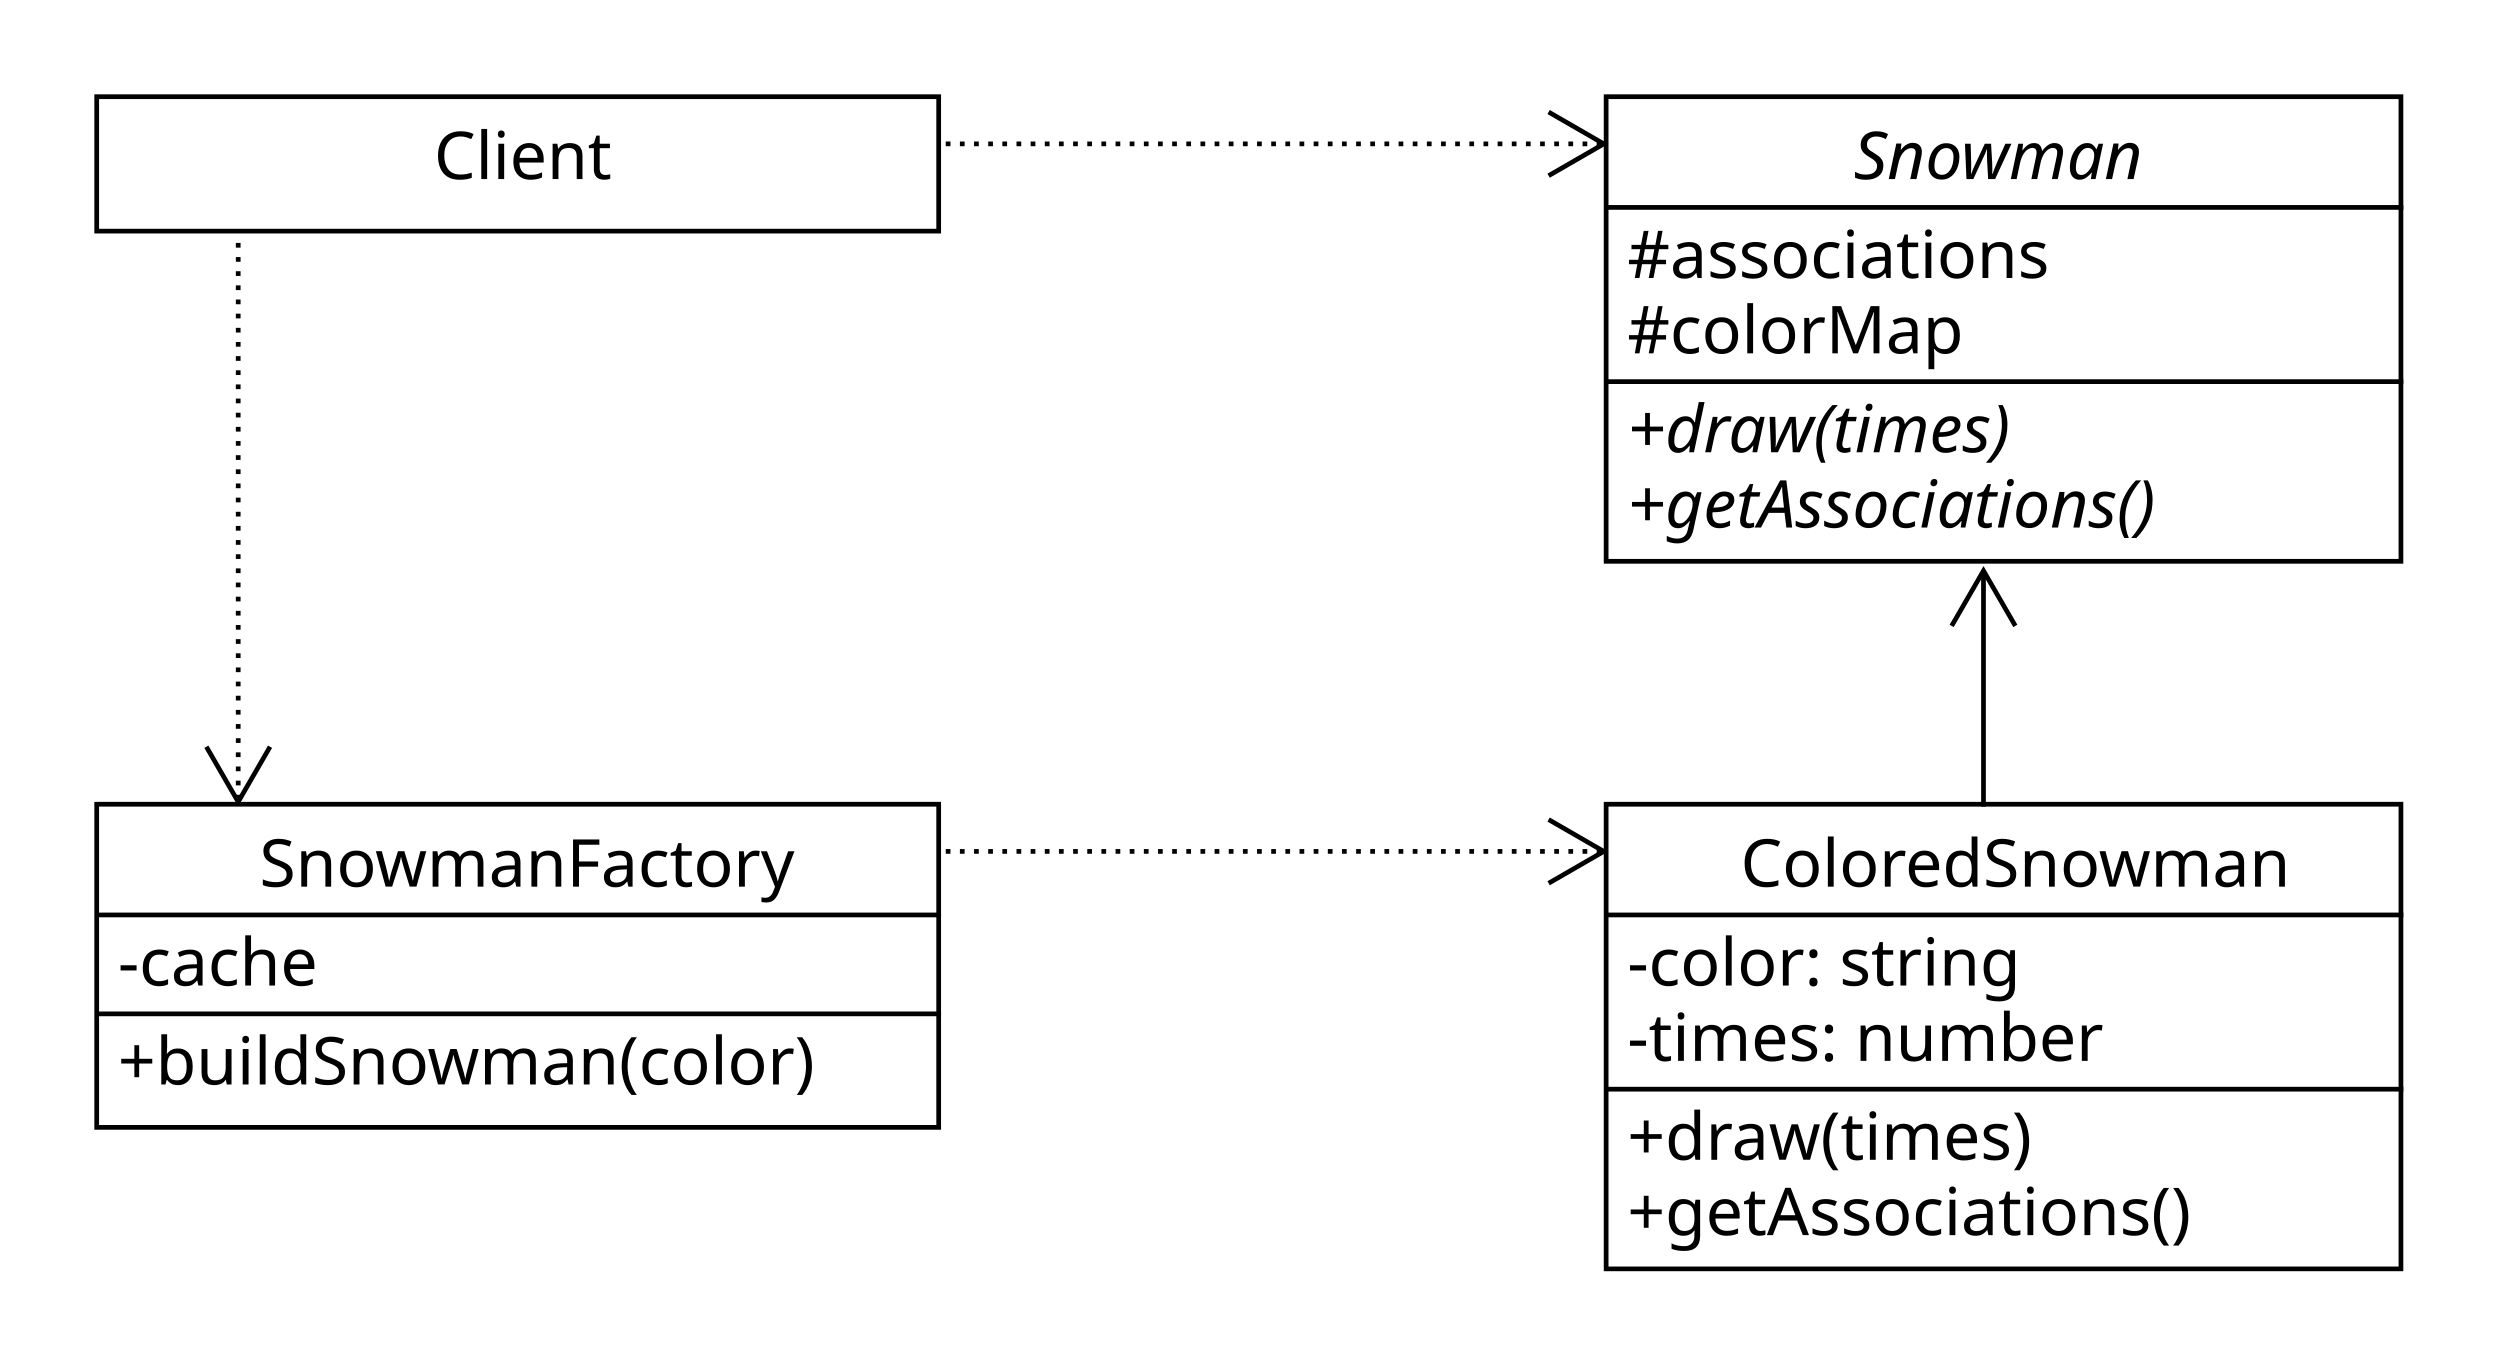
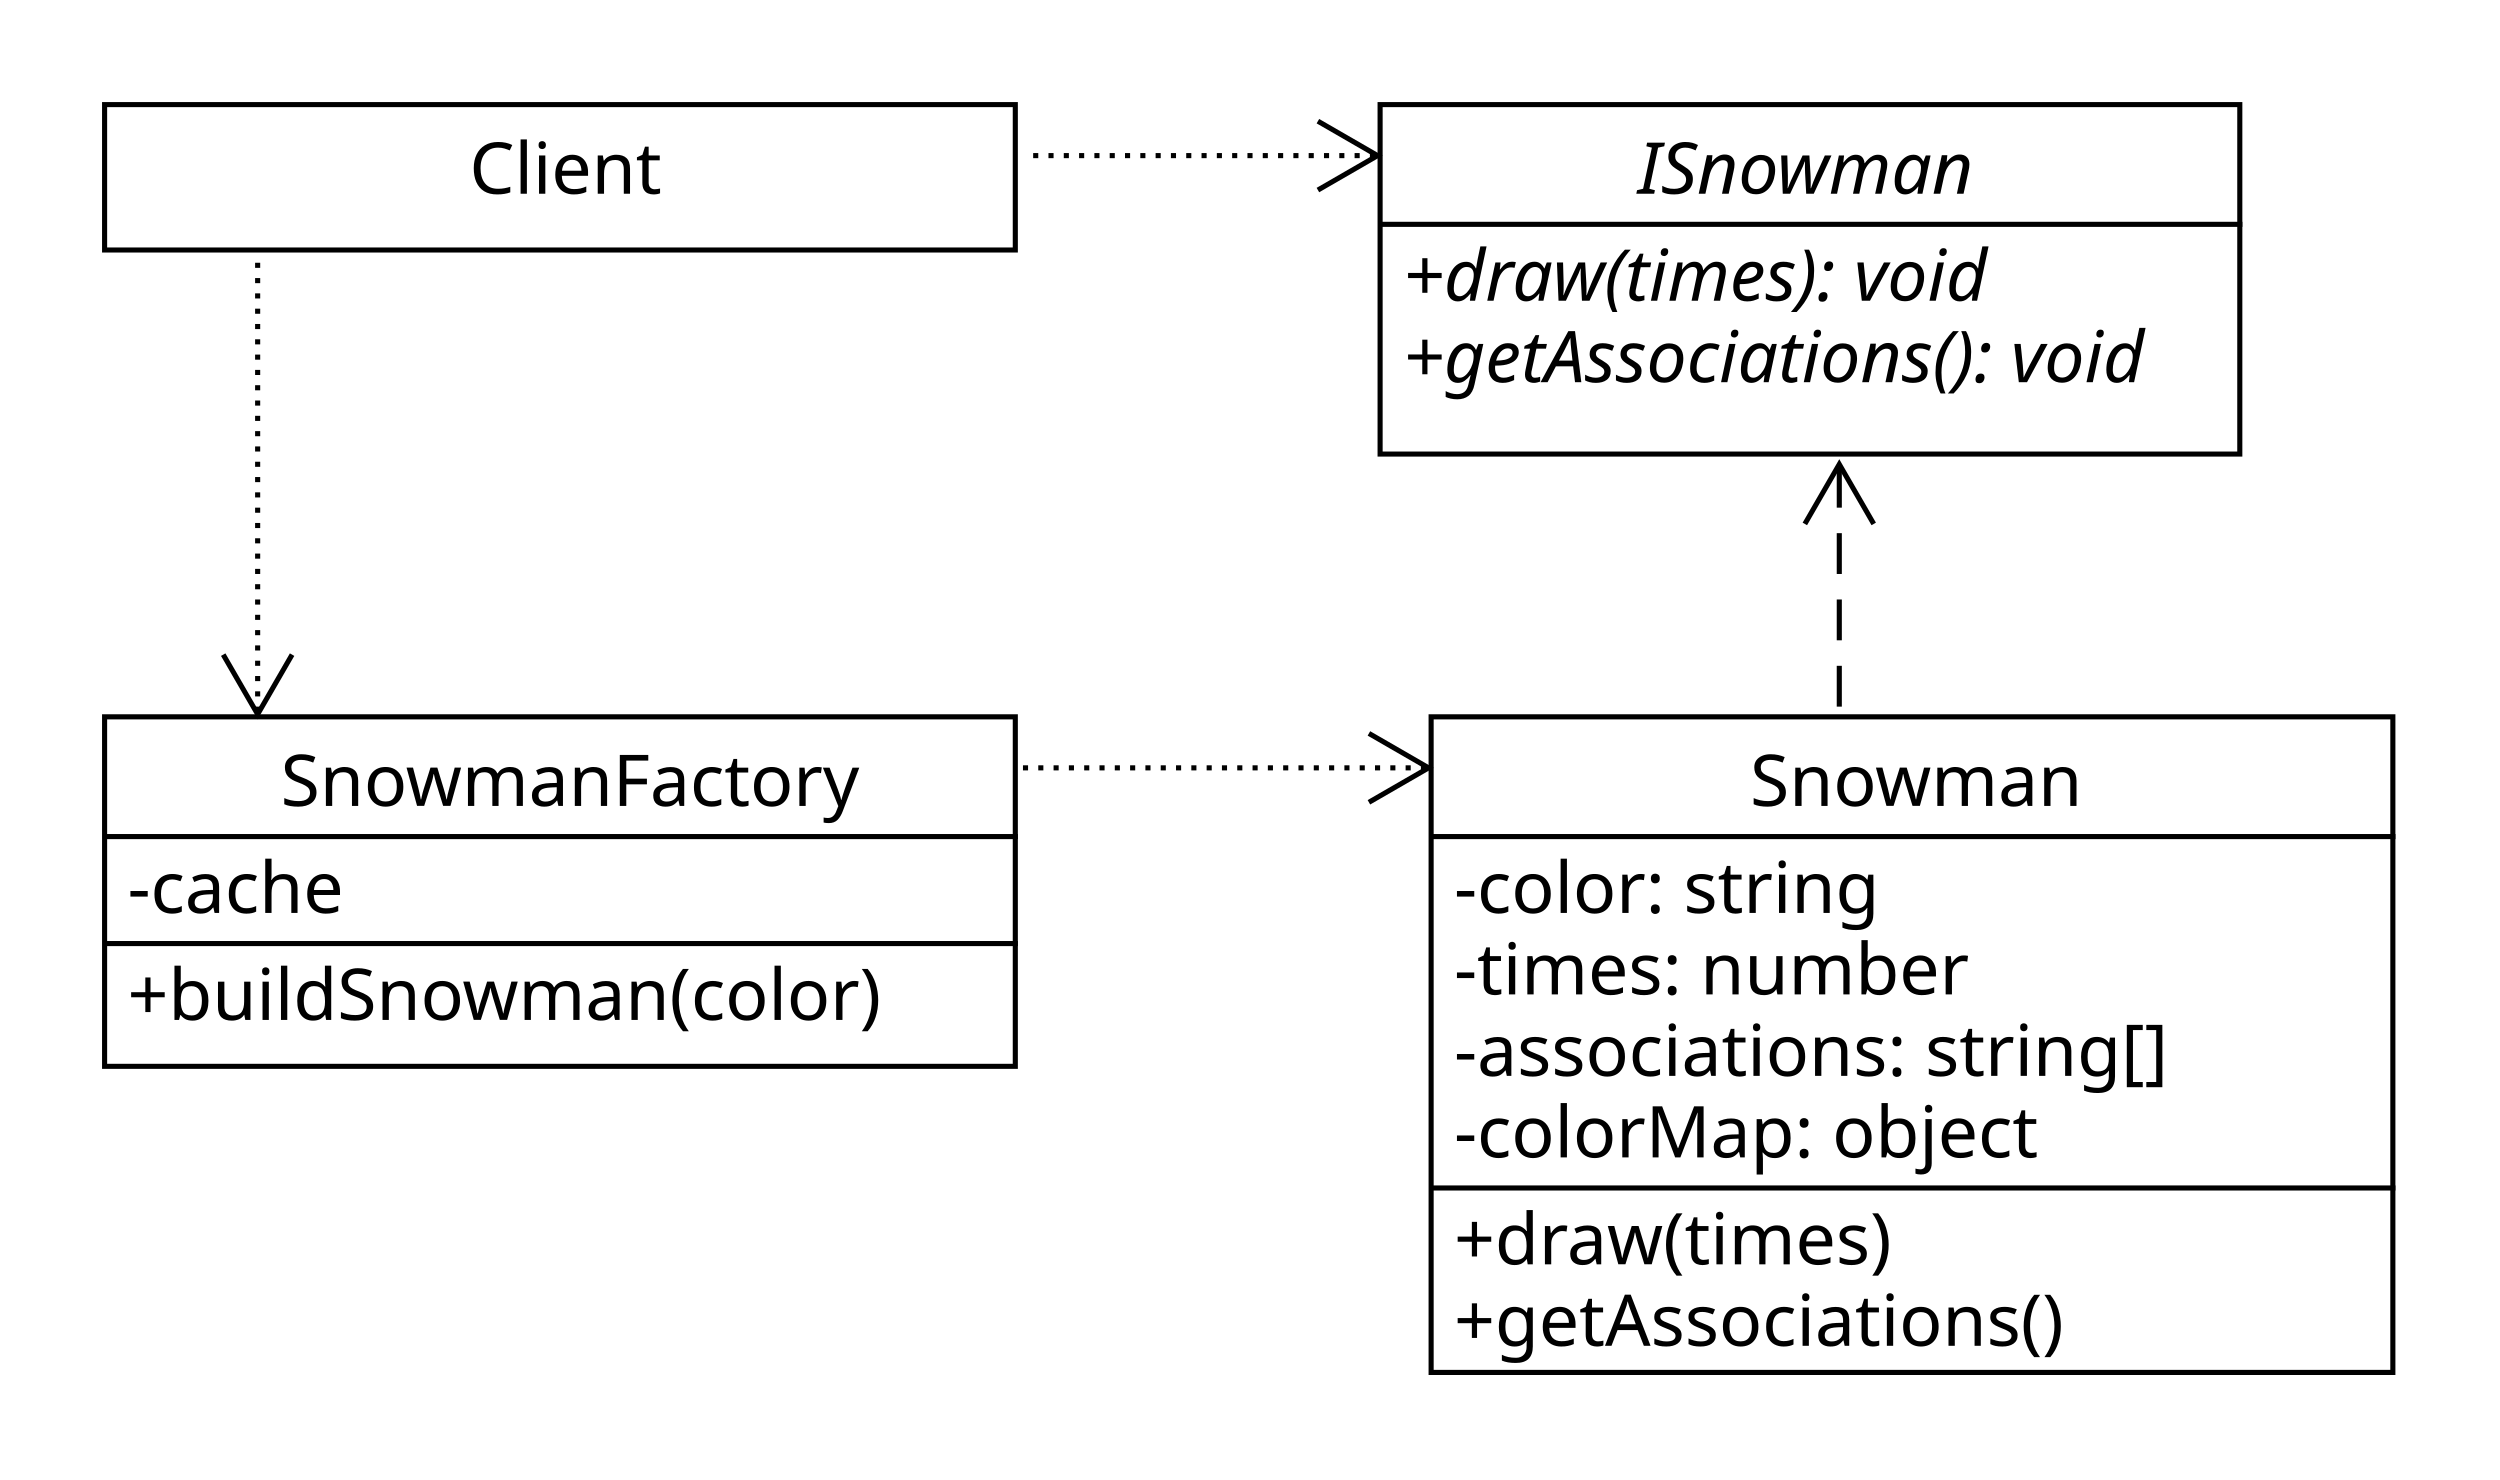
- <svg xmlns="http://www.w3.org/2000/svg" fill-opacity="1" color-rendering="auto" color-interpolation="auto" text-rendering="auto" stroke="black" stroke-linecap="square" width="530" stroke-miterlimit="10" shape-rendering="auto" stroke-opacity="1" fill="black" stroke-dasharray="none" font-weight="normal" stroke-width="1" viewBox="30 70 530 290" height="290" font-family="'Dialog'" font-style="normal" stroke-linejoin="miter" font-size="12px" stroke-dashoffset="0" image-rendering="auto">
+ <svg xmlns="http://www.w3.org/2000/svg" fill-opacity="1" color-rendering="auto" color-interpolation="auto" text-rendering="auto" stroke="black" stroke-linecap="square" width="490" stroke-miterlimit="10" shape-rendering="auto" stroke-opacity="1" fill="black" stroke-dasharray="none" font-weight="normal" stroke-width="1" viewBox="30 70 490 290" height="290" font-family="'Dialog'" font-style="normal" stroke-linejoin="miter" font-size="12px" stroke-dashoffset="0" image-rendering="auto">
  <defs id="genericDefs" />
  <g>
    <defs id="defs1">
      <clipPath clipPathUnits="userSpaceOnUse" id="clipPath1">
        <path d="M0 0 L2147483647 0 L2147483647 2147483647 L0 2147483647 L0 0 Z" />
      </clipPath>
      <clipPath clipPathUnits="userSpaceOnUse" id="clipPath2">
-         <path d="M0 0 L0 100 L170 100 L170 0 Z" />
+         <path d="M0 0 L0 130 L190 130 L190 0 Z" />
      </clipPath>
      <clipPath clipPathUnits="userSpaceOnUse" id="clipPath3">
+         <path d="M0 0 L0 70 L170 70 L170 0 Z" />
+       </clipPath>
+       <clipPath clipPathUnits="userSpaceOnUse" id="clipPath4">
        <path d="M0 0 L0 70 L180 70 L180 0 Z" />
      </clipPath>
-       <clipPath clipPathUnits="userSpaceOnUse" id="clipPath4">
+       <clipPath clipPathUnits="userSpaceOnUse" id="clipPath5">
        <path d="M0 0 L0 30 L180 30 L180 0 Z" />
-       </clipPath>
-       <clipPath clipPathUnits="userSpaceOnUse" id="clipPath5">
-         <path d="M0 0 L0 30 L170 30 L170 0 Z" />
      </clipPath>
      <clipPath clipPathUnits="userSpaceOnUse" id="clipPath6">
        <path d="M0 0 L0 80 L30 80 L30 0 Z" />
      </clipPath>
      <clipPath clipPathUnits="userSpaceOnUse" id="clipPath7">
-         <path d="M0 0 L0 150 L30 150 L30 0 Z" />
+         <path d="M0 0 L0 30 L100 30 L100 0 Z" />
+       </clipPath>
+       <clipPath clipPathUnits="userSpaceOnUse" id="clipPath8">
+         <path d="M0 0 L0 30 L110 30 L110 0 Z" />
+       </clipPath>
+       <clipPath clipPathUnits="userSpaceOnUse" id="clipPath9">
+         <path d="M0 0 L0 120 L30 120 L30 0 Z" />
      </clipPath>
    </defs>
-     <g fill="rgb(255,255,255)" fill-opacity="0" transform="translate(370,240)" stroke-opacity="0" stroke="rgb(255,255,255)">
-       <rect x="0.5" width="168.5" height="98.5" y="0.5" clip-path="url(#clipPath2)" stroke="none" />
+     <g fill="rgb(255,255,255)" fill-opacity="0" transform="translate(310,210)" stroke-opacity="0" stroke="rgb(255,255,255)">
+       <rect x="0.5" width="188.5" height="128.5" y="0.5" clip-path="url(#clipPath2)" stroke="none" />
    </g>
-     <g transform="translate(370,240)">
-       <rect fill="none" x="0.5" width="168.5" height="98.5" y="0.5" clip-path="url(#clipPath2)" />
-       <text x="29" font-size="14px" y="17.969" clip-path="url(#clipPath2)" font-family="sans-serif" stroke="none" xml:space="preserve">ColoredSnowman</text>
-       <path fill="none" d="M1 23.969 L169 23.969" clip-path="url(#clipPath2)" />
+     <g transform="translate(310,210)">
+       <rect fill="none" x="0.5" width="188.5" height="128.5" y="0.5" clip-path="url(#clipPath2)" />
+       <text x="63" font-size="14px" y="17.969" clip-path="url(#clipPath2)" font-family="sans-serif" stroke="none" xml:space="preserve">Snowman</text>
+       <path fill="none" d="M1 23.969 L189 23.969" clip-path="url(#clipPath2)" />
      <text x="5" font-size="14px" y="38.938" clip-path="url(#clipPath2)" font-family="sans-serif" stroke="none" xml:space="preserve">-color: string</text>
      <text x="5" font-size="14px" y="54.906" clip-path="url(#clipPath2)" font-family="sans-serif" stroke="none" xml:space="preserve">-times: number</text>
-       <path fill="none" d="M1 60.906 L169 60.906" clip-path="url(#clipPath2)" />
-       <text x="5" font-size="14px" y="75.875" clip-path="url(#clipPath2)" font-family="sans-serif" stroke="none" xml:space="preserve">+draw(times)</text>
-       <text x="5" font-size="14px" y="91.844" clip-path="url(#clipPath2)" font-family="sans-serif" stroke="none" xml:space="preserve">+getAssociations()</text>
+       <text x="5" font-size="14px" y="70.875" clip-path="url(#clipPath2)" font-family="sans-serif" stroke="none" xml:space="preserve">-associations: string[]</text>
+       <text x="5" font-size="14px" y="86.844" clip-path="url(#clipPath2)" font-family="sans-serif" stroke="none" xml:space="preserve">-colorMap: object</text>
+       <path fill="none" d="M1 92.844 L189 92.844" clip-path="url(#clipPath2)" />
+       <text x="5" font-size="14px" y="107.812" clip-path="url(#clipPath2)" font-family="sans-serif" stroke="none" xml:space="preserve">+draw(times)</text>
+       <text x="5" font-size="14px" y="123.781" clip-path="url(#clipPath2)" font-family="sans-serif" stroke="none" xml:space="preserve">+getAssociations()</text>
    </g>
-     <g fill="rgb(255,255,255)" fill-opacity="0" transform="translate(370,90)" stroke-opacity="0" stroke="rgb(255,255,255)">
-       <rect x="0.5" width="168.5" height="98.5" y="0.5" clip-path="url(#clipPath2)" stroke="none" />
+     <g fill="rgb(255,255,255)" fill-opacity="0" transform="translate(300,90)" stroke-opacity="0" stroke="rgb(255,255,255)">
+       <rect x="0.5" width="168.5" height="68.5" y="0.5" clip-path="url(#clipPath3)" stroke="none" />
    </g>
-     <g transform="translate(370,90)">
-       <rect fill="none" x="0.5" width="168.5" height="98.5" y="0.5" clip-path="url(#clipPath2)" />
-       <text x="53" font-size="14px" y="17.969" clip-path="url(#clipPath2)" font-family="sans-serif" font-style="italic" stroke="none" xml:space="preserve">Snowman</text>
-       <path fill="none" d="M1 23.969 L169 23.969" clip-path="url(#clipPath2)" />
-       <text x="5" font-size="14px" y="38.938" clip-path="url(#clipPath2)" font-family="sans-serif" stroke="none" xml:space="preserve">#associations</text>
-       <text x="5" font-size="14px" y="54.906" clip-path="url(#clipPath2)" font-family="sans-serif" stroke="none" xml:space="preserve">#colorMap</text>
-       <path fill="none" d="M1 60.906 L169 60.906" clip-path="url(#clipPath2)" />
-       <text x="5" font-size="14px" y="75.875" clip-path="url(#clipPath2)" font-family="sans-serif" font-style="italic" stroke="none" xml:space="preserve">+draw(times)</text>
-       <text x="5" font-size="14px" y="91.844" clip-path="url(#clipPath2)" font-family="sans-serif" font-style="italic" stroke="none" xml:space="preserve">+getAssociations()</text>
+     <g transform="translate(300,90)">
+       <rect fill="none" x="0.5" width="168.5" height="68.5" y="0.5" clip-path="url(#clipPath3)" />
+       <text x="51" font-size="14px" y="17.969" clip-path="url(#clipPath3)" font-family="sans-serif" font-style="italic" stroke="none" xml:space="preserve">ISnowman</text>
+       <path fill="none" d="M1 23.969 L169 23.969" clip-path="url(#clipPath3)" />
+       <text x="5" font-size="14px" y="38.938" clip-path="url(#clipPath3)" font-family="sans-serif" font-style="italic" stroke="none" xml:space="preserve">+draw(times): void</text>
+       <text x="5" font-size="14px" y="54.906" clip-path="url(#clipPath3)" font-family="sans-serif" font-style="italic" stroke="none" xml:space="preserve">+getAssociations(): void</text>
    </g>
-     <g fill="rgb(255,255,255)" fill-opacity="0" transform="translate(50,240)" stroke-opacity="0" stroke="rgb(255,255,255)">
-       <rect x="0.5" width="178.5" height="68.5" y="0.5" clip-path="url(#clipPath3)" stroke="none" />
+     <g fill="rgb(255,255,255)" fill-opacity="0" transform="translate(50,210)" stroke-opacity="0" stroke="rgb(255,255,255)">
+       <rect x="0.5" width="178.5" height="68.5" y="0.5" clip-path="url(#clipPath4)" stroke="none" />
    </g>
-     <g transform="translate(50,240)">
-       <rect fill="none" x="0.5" width="178.5" height="68.5" y="0.5" clip-path="url(#clipPath3)" />
-       <text x="35" font-size="14px" y="17.969" clip-path="url(#clipPath3)" font-family="sans-serif" stroke="none" xml:space="preserve">SnowmanFactory</text>
-       <path fill="none" d="M1 23.969 L179 23.969" clip-path="url(#clipPath3)" />
-       <text x="5" font-size="14px" y="38.938" clip-path="url(#clipPath3)" font-family="sans-serif" stroke="none" xml:space="preserve">-cache</text>
-       <path fill="none" d="M1 44.938 L179 44.938" clip-path="url(#clipPath3)" />
-       <text x="5" font-size="14px" y="59.906" clip-path="url(#clipPath3)" font-family="sans-serif" stroke="none" xml:space="preserve">+buildSnowman(color)</text>
+     <g transform="translate(50,210)">
+       <rect fill="none" x="0.5" width="178.5" height="68.5" y="0.5" clip-path="url(#clipPath4)" />
+       <text x="35" font-size="14px" y="17.969" clip-path="url(#clipPath4)" font-family="sans-serif" stroke="none" xml:space="preserve">SnowmanFactory</text>
+       <path fill="none" d="M1 23.969 L179 23.969" clip-path="url(#clipPath4)" />
+       <text x="5" font-size="14px" y="38.938" clip-path="url(#clipPath4)" font-family="sans-serif" stroke="none" xml:space="preserve">-cache</text>
+       <path fill="none" d="M1 44.938 L179 44.938" clip-path="url(#clipPath4)" />
+       <text x="5" font-size="14px" y="59.906" clip-path="url(#clipPath4)" font-family="sans-serif" stroke="none" xml:space="preserve">+buildSnowman(color)</text>
    </g>
    <g fill="rgb(255,255,255)" fill-opacity="0" transform="translate(50,90)" stroke-opacity="0" stroke="rgb(255,255,255)">
-       <rect x="0.5" width="178.5" height="28.5" y="0.5" clip-path="url(#clipPath4)" stroke="none" />
+       <rect x="0.5" width="178.5" height="28.5" y="0.5" clip-path="url(#clipPath5)" stroke="none" />
    </g>
    <g transform="translate(50,90)">
-       <rect fill="none" x="0.5" width="178.5" height="28.5" y="0.5" clip-path="url(#clipPath4)" />
-       <text x="72" font-size="14px" y="17.969" clip-path="url(#clipPath4)" font-family="sans-serif" stroke="none" xml:space="preserve">Client</text>
+       <rect fill="none" x="0.5" width="178.5" height="28.5" y="0.5" clip-path="url(#clipPath5)" />
+       <text x="72" font-size="14px" y="17.969" clip-path="url(#clipPath5)" font-family="sans-serif" stroke="none" xml:space="preserve">Client</text>
+     </g>
+     <g stroke-dasharray="8,5" stroke-miterlimit="5" transform="translate(380,150)" stroke-linecap="butt">
+       <path fill="none" d="M10.5 11.5 L10.5 60.5" clip-path="url(#clipPath6)" />
+       <path fill="none" stroke-miterlimit="10" stroke-dasharray="none" d="M4 22.258 L10.5 11 L17 22.258" clip-path="url(#clipPath6)" stroke-linecap="square" />
    </g>
    <g stroke-dasharray="1,2" stroke-miterlimit="5" transform="translate(220,90)" stroke-linecap="butt">
-       <path fill="none" d="M149.5 10.5 L10.5 10.5" clip-path="url(#clipPath5)" />
-       <path fill="none" stroke-miterlimit="10" stroke-dasharray="none" d="M138.742 4 L150 10.5 L138.742 17" clip-path="url(#clipPath5)" stroke-linecap="square" />
+       <path fill="none" d="M79.5 10.5 L10.5 10.5" clip-path="url(#clipPath7)" />
+       <path fill="none" stroke-miterlimit="10" stroke-dasharray="none" d="M68.742 4 L80 10.5 L68.742 17" clip-path="url(#clipPath7)" stroke-linecap="square" />
    </g>
-     <g stroke-dasharray="1,2" stroke-miterlimit="5" transform="translate(220,240)" stroke-linecap="butt">
-       <path fill="none" d="M149.5 10.5 L10.5 10.5" clip-path="url(#clipPath5)" />
-       <path fill="none" stroke-miterlimit="10" stroke-dasharray="none" d="M138.742 4 L150 10.5 L138.742 17" clip-path="url(#clipPath5)" stroke-linecap="square" />
-     </g>
-     <g transform="translate(440,180)">
-       <path fill="none" d="M10.5 11.5 L10.5 60.5" clip-path="url(#clipPath6)" />
-       <path fill="none" d="M4 22.258 L10.5 11 L17 22.258" clip-path="url(#clipPath6)" />
+     <g stroke-dasharray="1,2" stroke-miterlimit="5" transform="translate(220,210)" stroke-linecap="butt">
+       <path fill="none" d="M89.5 10.5 L10.5 10.5" clip-path="url(#clipPath8)" />
+       <path fill="none" stroke-miterlimit="10" stroke-dasharray="none" d="M78.742 4 L90 10.5 L78.742 17" clip-path="url(#clipPath8)" stroke-linecap="square" />
    </g>
    <g stroke-dasharray="1,2" stroke-miterlimit="5" transform="translate(70,110)" stroke-linecap="butt">
-       <path fill="none" d="M10.5 129.5 L10.5 10.5" clip-path="url(#clipPath7)" />
-       <path fill="none" stroke-miterlimit="10" stroke-dasharray="none" d="M17 118.742 L10.5 130 L4 118.742" clip-path="url(#clipPath7)" stroke-linecap="square" />
+       <path fill="none" d="M10.5 99.5 L10.5 10.5" clip-path="url(#clipPath9)" />
+       <path fill="none" stroke-miterlimit="10" stroke-dasharray="none" d="M17 88.742 L10.5 100 L4 88.742" clip-path="url(#clipPath9)" stroke-linecap="square" />
    </g>
  </g>
</svg>
